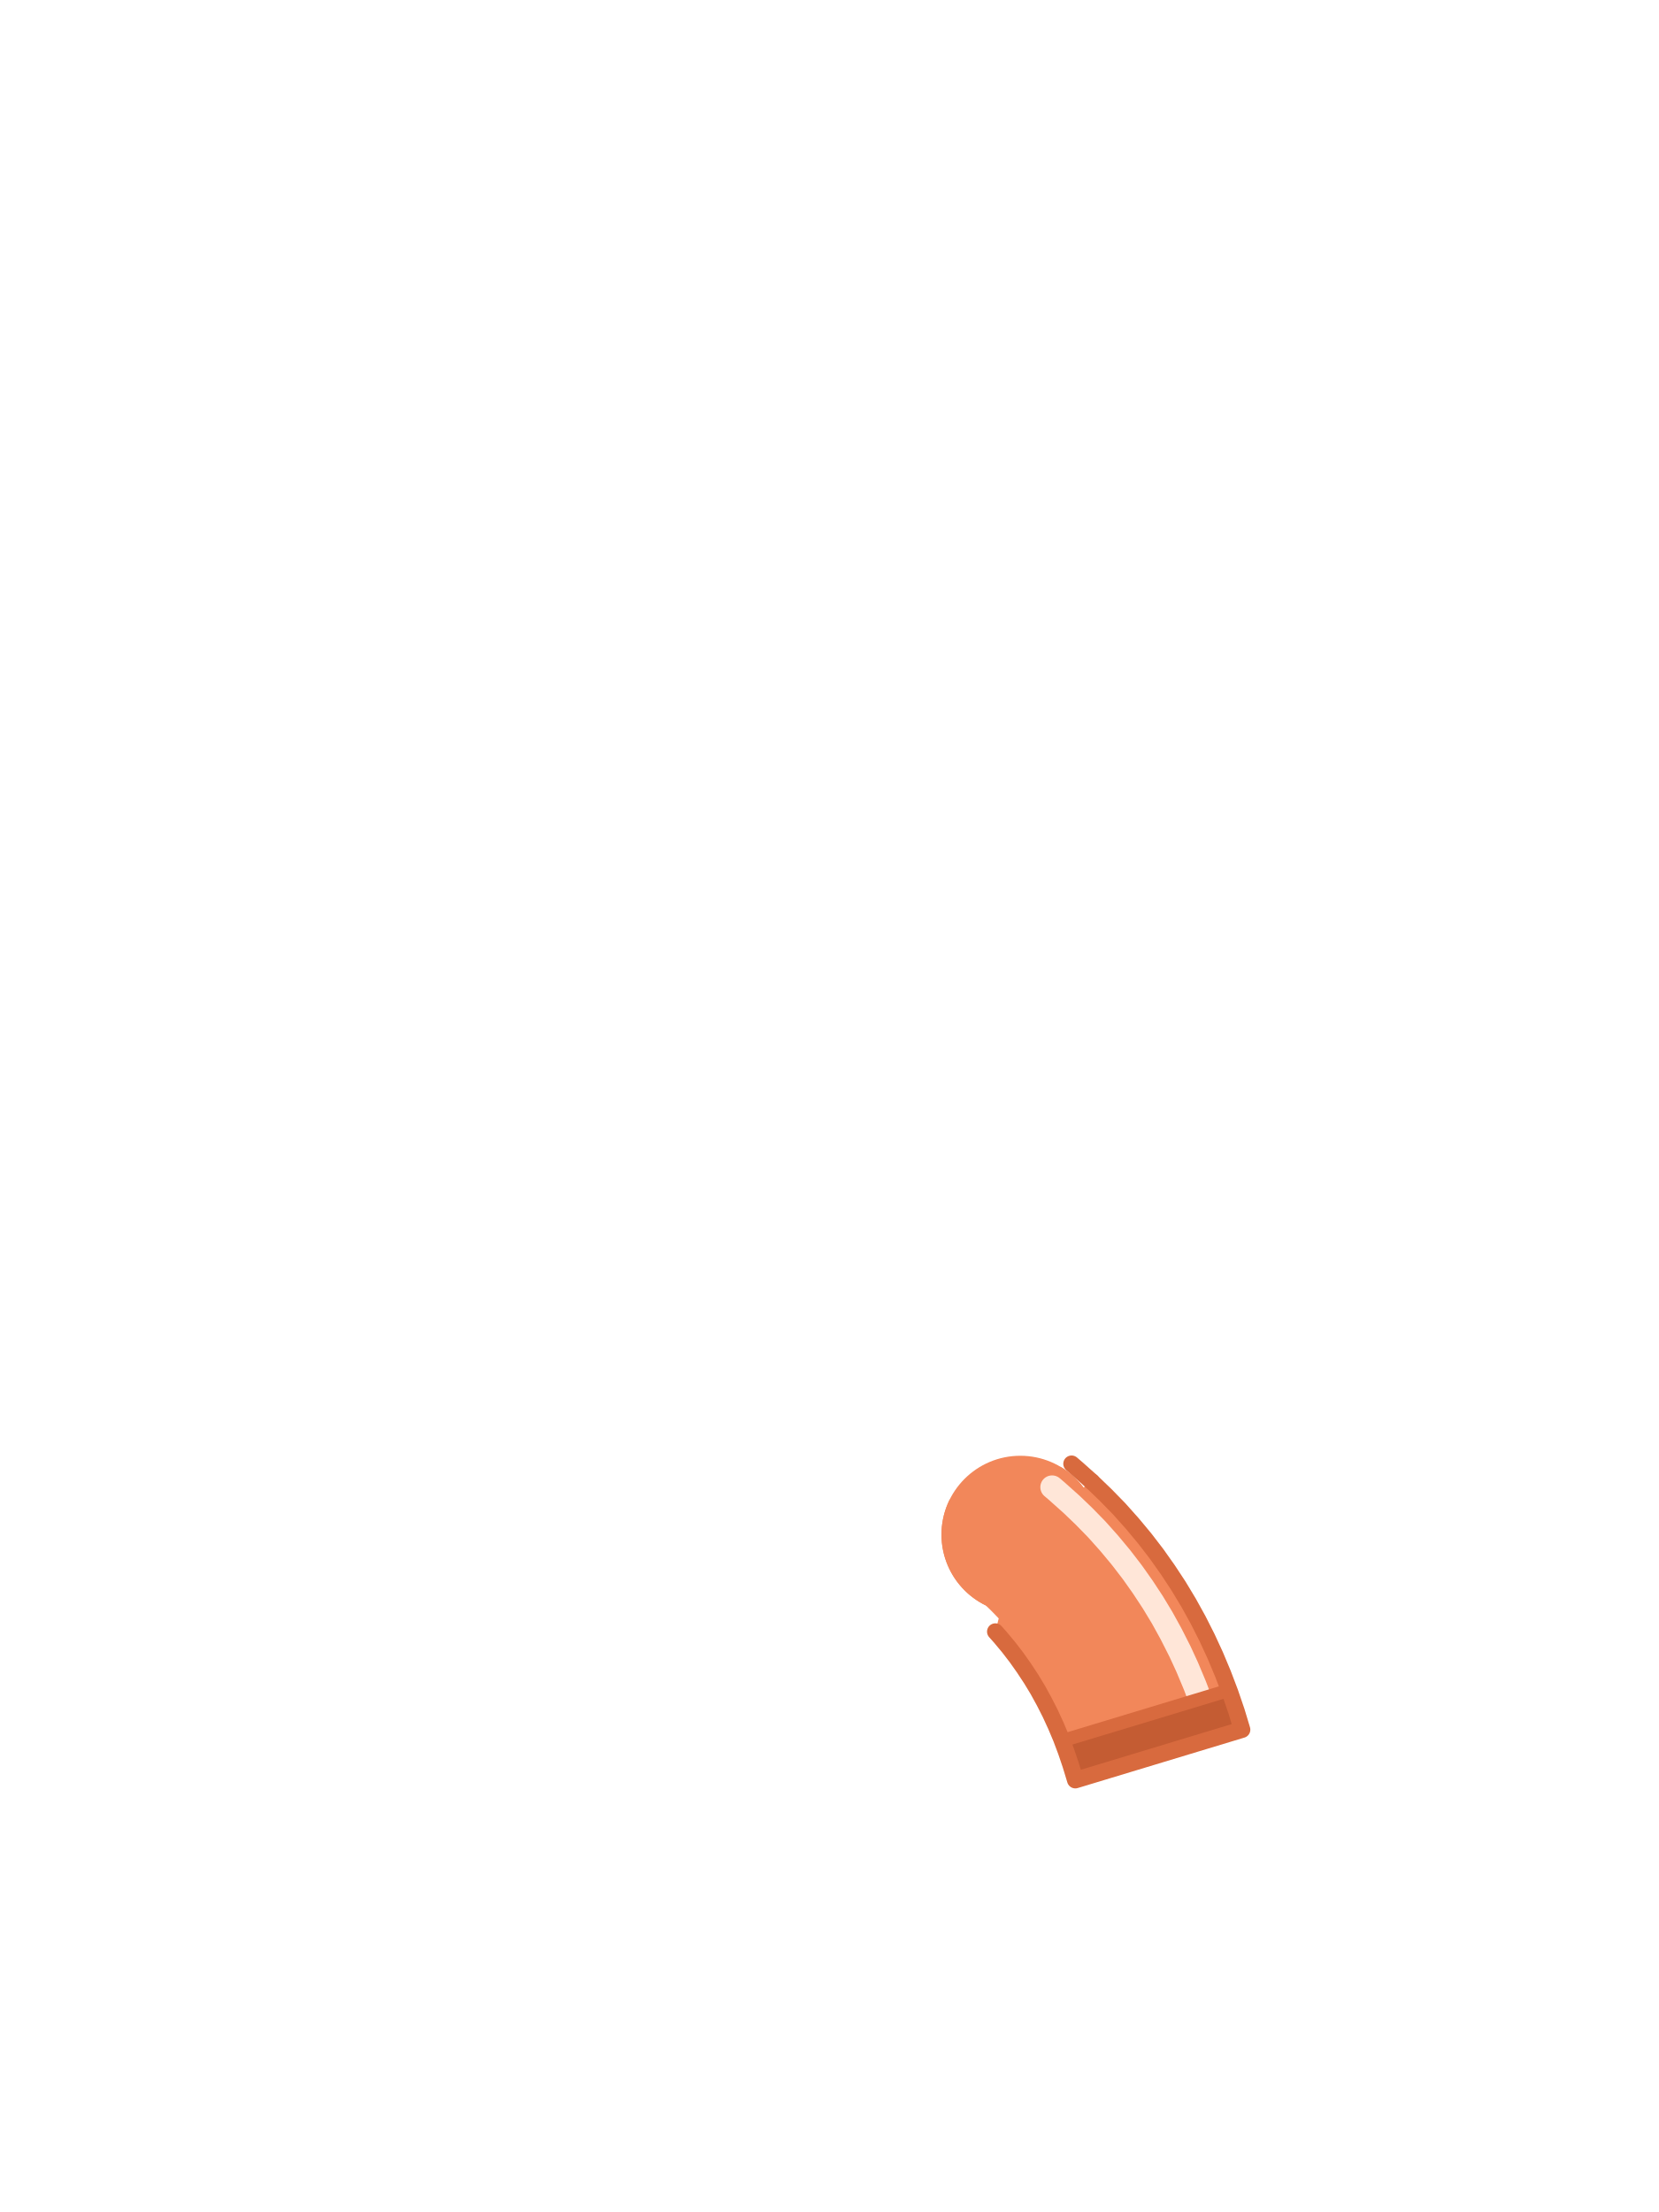
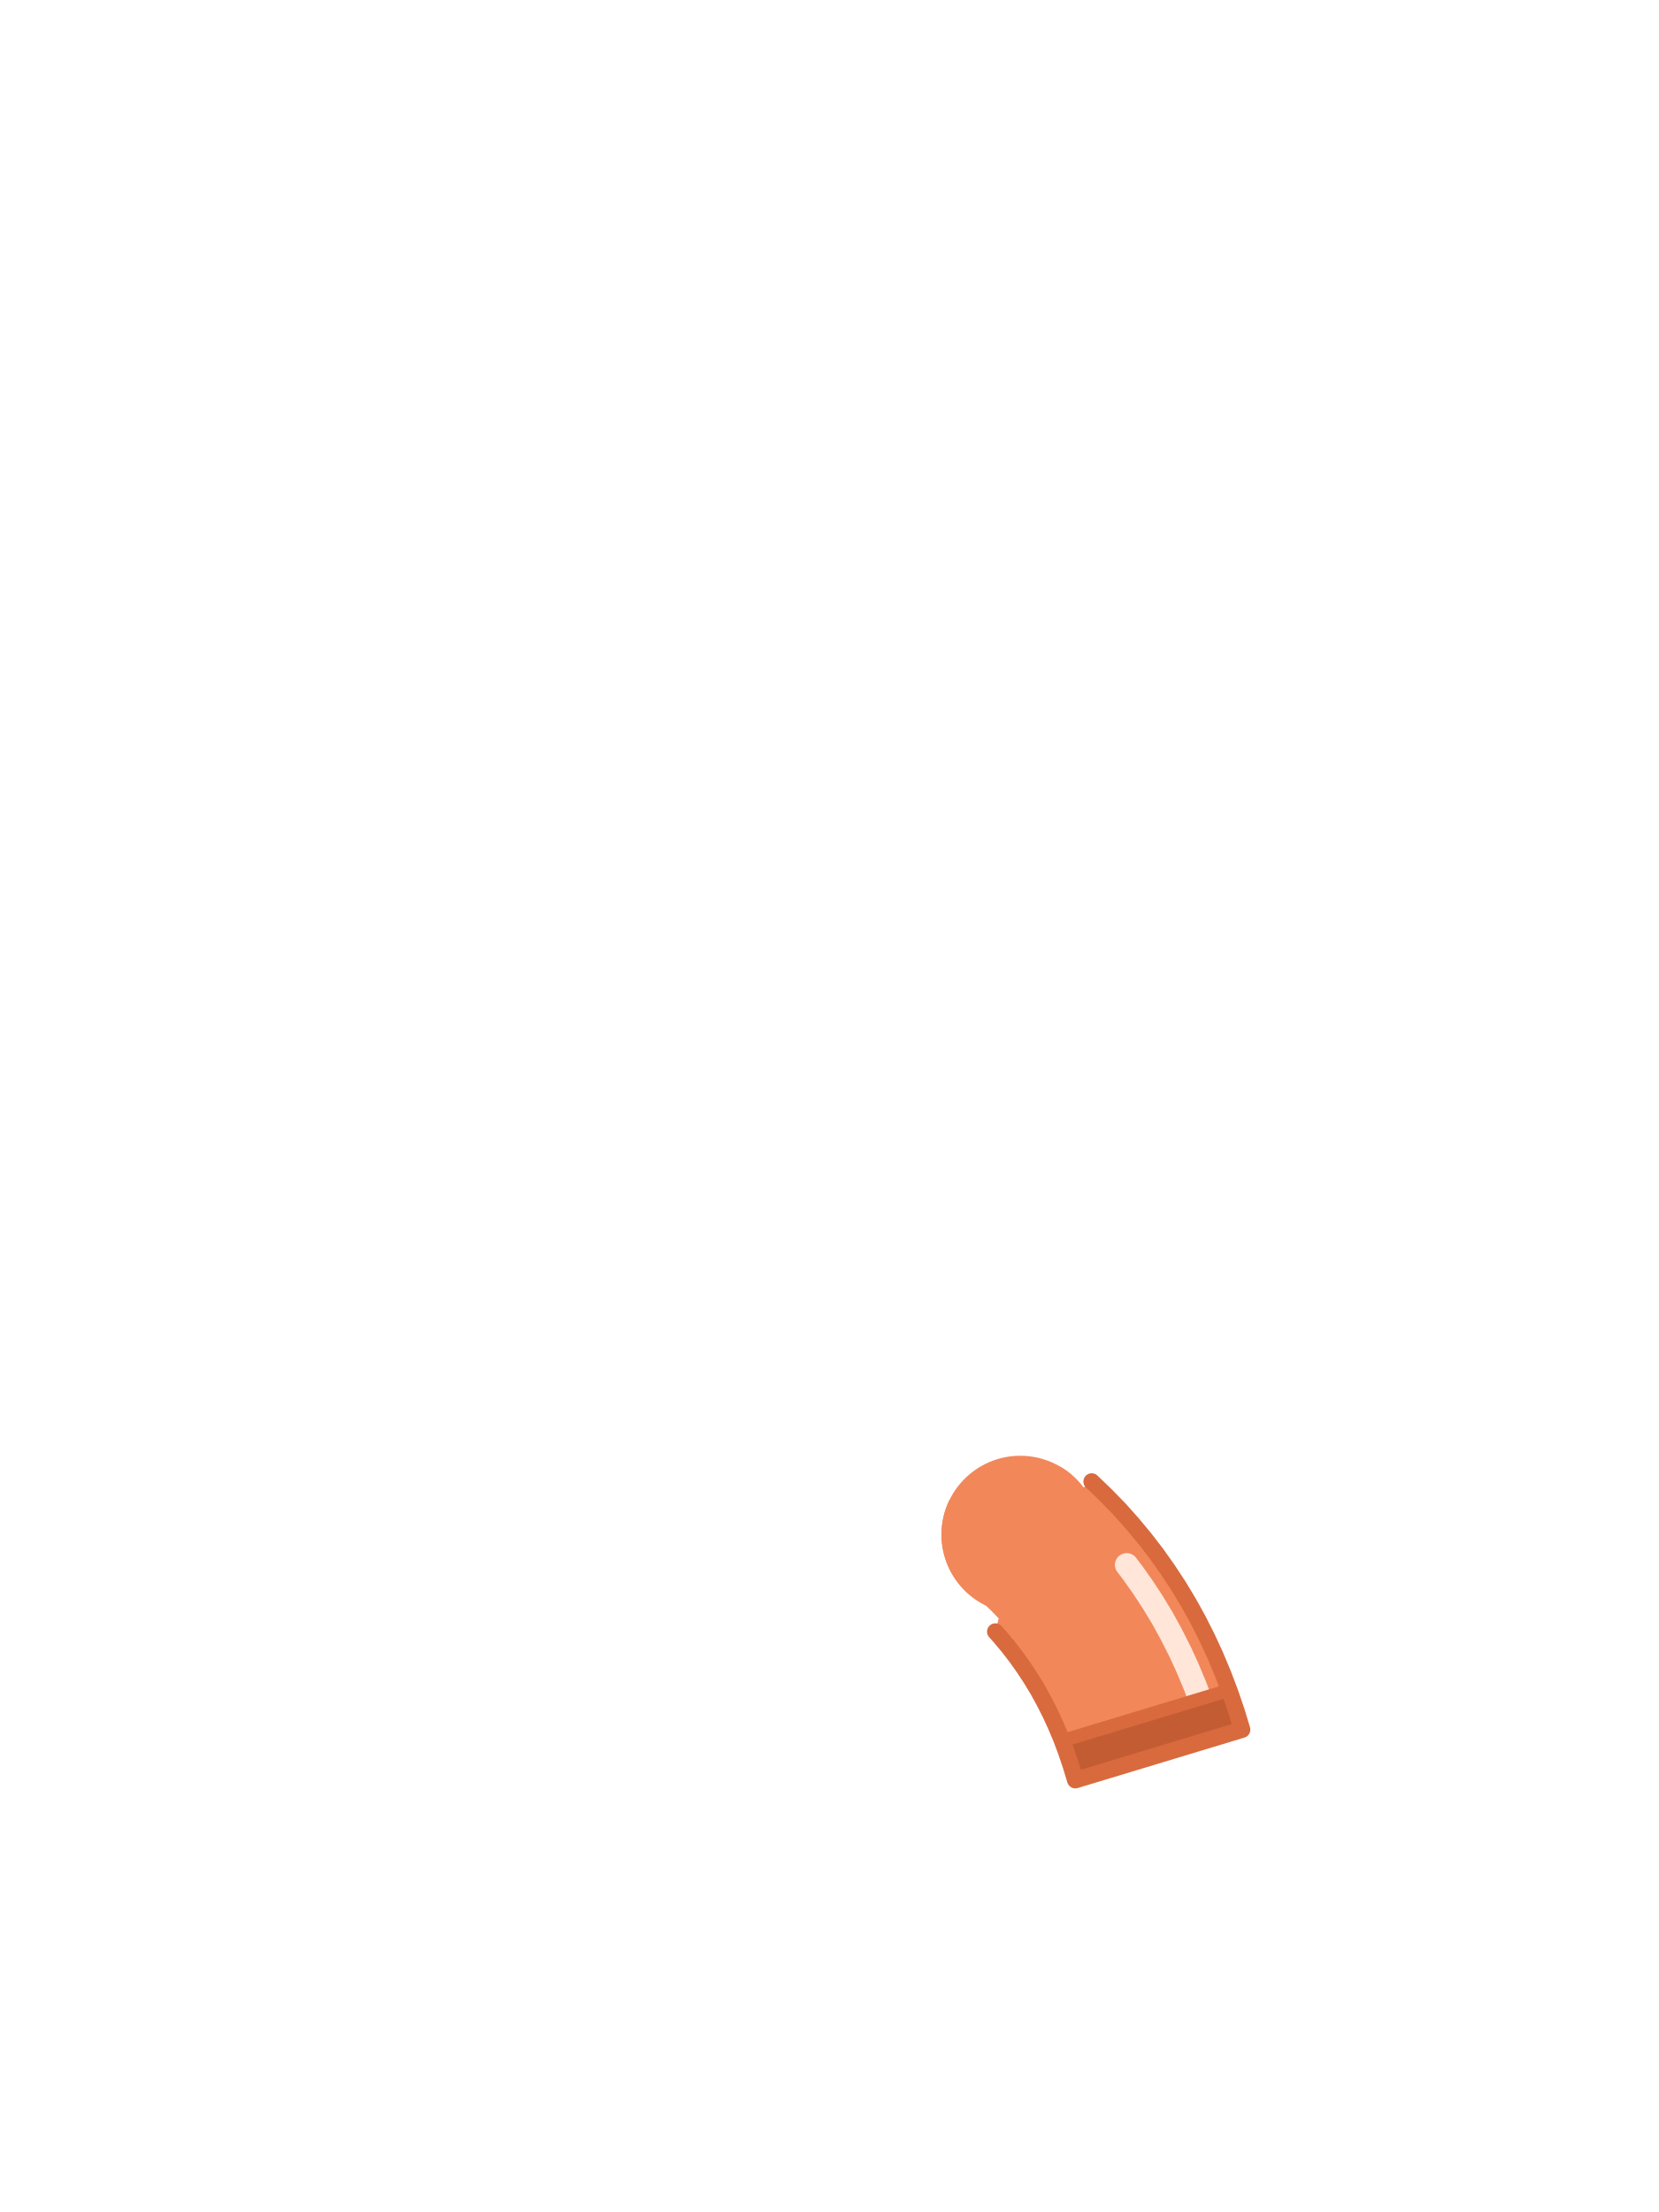
<svg xmlns="http://www.w3.org/2000/svg" viewBox="0 0 240 320">
  <circle cx="147.6" cy="222" r="11.4" fill="#F2875A" />
  <path d="M 152.90 212.42 L 153.43 212.20 L 153.46 212.22 L 153.52 212.26 L 153.58 212.29 L 153.64 212.33 L 153.70 212.37 L 153.76 212.41 L 153.82 212.44 L 153.88 212.48 L 153.93 212.52 L 153.99 212.56 L 154.05 212.60 L 154.11 212.64 L 154.16 212.68 L 154.22 212.72 L 154.28 212.76 L 154.33 212.80 L 154.39 212.84 L 154.45 212.89 L 154.50 212.93 L 154.56 212.97 L 154.61 213.01 L 154.67 213.06 L 154.72 213.10 L 154.78 213.14 L 154.83 213.19 L 154.89 213.23 L 154.94 213.28 L 154.99 213.32 L 155.05 213.37 L 155.10 213.41 L 155.15 213.46 L 155.20 213.51 L 155.26 213.55 L 155.31 213.60 L 155.36 213.65 L 155.41 213.70 L 155.46 213.74 L 155.51 213.79 L 155.56 213.84 L 155.61 213.89 L 155.66 213.94 L 155.71 213.99 L 155.76 214.04 L 155.81 214.09 L 155.86 214.14 L 155.90 214.19 L 155.95 214.24 L 156.00 214.29 L 156.05 214.34 L 156.09 214.40 L 156.14 214.45 L 156.19 214.50 L 156.23 214.55 L 156.28 214.61 L 156.32 214.66 L 156.37 214.71 L 156.41 214.77 L 156.46 214.82 L 156.50 214.88 L 156.54 214.93 L 156.59 214.99 L 156.63 215.04 L 156.67 215.10 L 156.71 215.15 L 156.75 215.20 L 157.93 214.33 L 159.94 216.26 L 161.92 218.29 L 163.82 220.42 L 165.60 222.56 L 167.33 224.81 L 168.95 227.10 L 170.49 229.44 L 171.96 231.88 L 173.33 234.36 L 174.61 236.89 L 175.81 239.49 L 176.92 242.14 L 177.95 244.85 L 178.89 247.60 L 179.68 250.22 L 155.56 257.52 L 154.89 255.32 L 154.23 253.37 L 153.52 251.48 L 152.75 249.65 L 151.93 247.87 L 151.05 246.14 L 150.14 244.48 L 149.17 242.88 L 148.13 241.30 L 147.05 239.77 L 145.92 238.30 L 144.72 236.86 L 143.99 236.04 L 144.48 234.13 L 144.42 234.07 L 144.00 233.63 L 143.58 233.20 L 143.16 232.78 L 142.72 232.36 L 142.61 232.25 L 142.60 232.24 L 142.54 232.21 L 142.47 232.18 L 142.41 232.15 L 142.35 232.12 L 142.29 232.09 L 142.23 232.05 L 142.16 232.02 L 142.10 231.99 L 142.04 231.95 L 141.98 231.92 L 141.92 231.88 L 141.86 231.85 L 141.80 231.81 L 141.74 231.78 L 141.68 231.74 L 141.62 231.71 L 141.56 231.67 L 141.50 231.63 L 141.44 231.59 L 141.38 231.56 L 141.32 231.52 L 141.27 231.48 L 141.21 231.44 L 141.15 231.40 L 141.09 231.36 L 141.04 231.32 L 140.98 231.28 L 140.92 231.24 L 140.87 231.20 L 140.81 231.16 L 140.75 231.11 L 140.70 231.07 L 140.64 231.03 L 140.59 230.99 L 140.53 230.94 L 140.48 230.90 L 140.42 230.86 L 140.37 230.81 L 140.31 230.77 L 140.26 230.72 L 140.21 230.68 L 140.15 230.63 L 140.10 230.59 L 140.05 230.54 L 140.00 230.49 L 139.94 230.45 L 139.89 230.40 L 139.84 230.35 L 139.79 230.30 L 139.74 230.26 L 139.69 230.21 L 139.64 230.16 L 139.59 230.11 L 139.54 230.06 L 139.49 230.01 L 139.44 229.96 L 139.39 229.91 L 139.34 229.86 L 139.30 229.81 L 139.25 229.76 L 139.20 229.71 L 139.15 229.66 L 139.11 229.60 L 139.06 229.55 L 139.01 229.50 L 138.97 229.45 L 138.92 229.39 L 138.88 229.34 L 138.83 229.29 L 138.79 229.23 L 138.74 229.18 L 138.70 229.12 L 138.66 229.07 L 138.61 229.01 L 138.57 228.96 L 138.53 228.90 L 138.49 228.85 L 138.44 228.79 L 138.40 228.73 L 138.36 228.68 L 138.32 228.62 L 138.28 228.56 L 138.24 228.51 L 138.20 228.45 L 138.16 228.39 L 138.12 228.33 L 138.08 228.28 L 138.04 228.22 L 138.01 228.16 L 137.97 228.10 L 137.93 228.04 L 137.89 227.98 L 137.86 227.92 L 137.82 227.86 L 137.79 227.80 L 137.75 227.74 L 137.72 227.68 L 137.68 227.62 L 137.65 227.56 L 137.61 227.50 L 137.58 227.44 L 137.55 227.37 L 137.51 227.31 L 137.48 227.25 L 137.45 227.19 L 137.42 227.13 L 137.39 227.06 L 137.36 227.00 L 137.32 226.94 L 137.29 226.87 L 137.26 226.81 L 137.24 226.75 L 137.21 226.68 L 137.18 226.62 L 137.15 226.56 L 137.12 226.49 L 137.09 226.43 L 137.07 226.36 L 137.04 226.30 L 137.02 226.23 L 136.99 226.17 L 136.96 226.10 L 136.94 226.04 L 136.91 225.97 L 136.89 225.91 L 136.87 225.84 L 136.84 225.77 L 136.82 225.71 L 136.80 225.64 L 136.78 225.58 L 136.75 225.51 L 136.73 225.44 L 136.71 225.38 L 136.69 225.31 L 136.67 225.24 L 136.65 225.18 L 136.63 225.11 L 136.61 225.04 L 136.59 224.97 L 136.58 224.91 L 136.56 224.84 L 136.54 224.77 L 136.52 224.70 L 136.51 224.63 L 136.49 224.57 L 136.48 224.50 L 136.46 224.43 L 136.45 224.36 L 136.43 224.29 L 136.42 224.22 L 136.41 224.16 L 136.39 224.09 L 136.38 224.02 L 136.37 223.95 L 136.36 223.88 L 136.34 223.81 L 136.33 223.74 L 136.32 223.67 L 136.31 223.60 L 136.30 223.53 L 136.29 223.46 L 136.29 223.40 L 136.28 223.33 L 136.27 223.26 L 136.26 223.19 L 136.25 223.12 L 136.25 223.05 L 136.24 222.98 L 136.24 222.91 L 136.23 222.84 L 136.23 222.77 L 136.22 222.70 L 136.22 222.63 L 136.21 222.56 L 136.21 222.49 L 136.21 222.42 L 136.21 222.35 L 136.20 222.28 L 136.20 222.21 L 136.20 222.14 L 136.20 222.07 L 136.20 222.00 L 136.20 221.93 L 136.20 221.86 L 136.20 221.79 L 136.20 221.72 L 136.21 221.65 L 136.21 221.58 L 136.21 221.51 L 136.21 221.44 L 136.22 221.37 L 136.22 221.30 L 136.23 221.23 L 136.23 221.16 L 136.24 221.09 L 136.24 221.02 L 136.25 220.95 L 136.25 220.88 L 136.26 220.81 L 136.27 220.74 L 136.28 220.67 L 136.29 220.60 L 136.29 220.54 L 136.30 220.47 L 136.31 220.40 L 136.32 220.33 L 136.33 220.26 L 136.34 220.19 L 136.36 220.12 L 136.37 220.05 L 136.38 219.98 L 136.39 219.91 L 136.41 219.84 L 136.42 219.78 L 136.43 219.71 L 136.45 219.64 L 136.46 219.57 L 136.48 219.50 L 136.49 219.43 L 136.51 219.37 L 136.52 219.30 L 136.54 219.23 L 136.56 219.16 L 136.58 219.09 L 136.59 219.03 L 136.61 218.96 L 136.63 218.89 L 136.65 218.82 L 136.67 218.76 L 136.69 218.69 L 136.71 218.62 L 136.73 218.56 L 136.75 218.49 L 136.78 218.42 L 136.80 218.36 L 136.82 218.29 L 136.84 218.23 L 136.87 218.16 L 136.89 218.09 L 136.91 218.03 L 136.94 217.96 L 136.96 217.90 L 136.99 217.83 L 137.02 217.77 L 137.04 217.70 L 137.07 217.64 L 137.09 217.57 L 137.12 217.51 L 137.15 217.44 L 137.18 217.38 L 137.21 217.32 L 137.24 217.25 L 137.26 217.19 L 137.29 217.13 L 137.32 217.06 L 137.36 217.00 L 137.39 216.94 L 137.40 216.92 L 137.96 216.80 L 138.09 216.58 L 138.22 216.35 L 138.36 216.12 L 138.51 215.89 L 138.66 215.67 L 138.82 215.45 L 138.98 215.24 L 139.15 215.03 L 139.33 214.83 L 139.51 214.63 L 139.69 214.43 L 139.88 214.24 L 140.07 214.05 L 140.27 213.87 L 140.47 213.69 L 140.68 213.52 L 140.89 213.35 L 141.10 213.19 L 141.32 213.03 L 141.54 212.88 L 141.77 212.73 L 141.99 212.59 L 142.23 212.46 L 142.46 212.33 L 142.70 212.21 L 142.94 212.09 L 143.19 211.98 L 143.44 211.87 L 143.69 211.77 L 143.94 211.68 L 144.19 211.59 L 144.45 211.51 L 144.71 211.44 L 144.97 211.37 L 145.23 211.31 L 145.49 211.25 L 145.76 211.21 L 146.02 211.16 L 146.29 211.13 L 146.55 211.10 L 146.82 211.08 L 147.09 211.06 L 147.36 211.05 L 147.63 211.05 L 147.90 211.05 L 148.17 211.06 L 148.43 211.08 L 148.70 211.11 L 148.97 211.14 L 149.23 211.17 L 149.50 211.22 L 149.76 211.27 L 150.03 211.32 L 150.29 211.38 L 150.55 211.45 L 150.81 211.53 L 151.06 211.61 L 151.32 211.70 L 151.57 211.79 L 151.82 211.89 L 152.06 212.00 L 152.31 212.11 L 152.55 212.23 L 152.79 212.36 Z M 157.28 215.98 L 157.27 215.96 L 157.28 215.98 Z" fill="#F2875A" />
-   <path d="M152.2,215.14l0.74,0.63l0.12,0.11l1.77,1.58l0.22,0.2l1.7,1.63l0.19,0.19l1.64,1.68l0.25,0.27l1.56,1.75l0.18,0.21l1.49,1.79l0.2,0.25l1.43,1.86l0.2,0.27l1.35,1.91l0.15,0.22l1.29,1.96l0.17,0.27l1.22,2.02l0.16,0.28l1.14,2.07l0.13,0.25l1.08,2.13l0.14,0.28l1.01,2.19l0.11,0.26l0.94,2.24l0.11,0.27l0.43,1.13" fill="none" stroke="#FFE6D8" stroke-width="3.4" stroke-linecap="round" />
-   <path d="M 177.82 244.51 L 177.95 244.85 L 178.89 247.60 L 179.68 250.22 L 165.60 254.48 L 155.56 257.52 L 154.89 255.32 L 154.23 253.37 L 153.65 251.83 Z" fill="#C45C33" />
-   <path d="M177.63,244.57l-23.79,7.2" fill="none" stroke="#D86A3E" stroke-width="1.92" stroke-linecap="round" />
+   <path d="M 162.99 226.38 L 163.69 227.29 L 163.89 227.56 L 165.24 229.47 L 165.39 229.69 L 166.68 231.65 L 166.85 231.92 L 168.07 233.94 L 168.23 234.22 L 169.37 236.29 L 169.50 236.54 L 170.58 238.67 L 170.72 238.95 L 171.73 241.14 L 171.84 241.40 L 172.78 243.64 L 172.89 243.91 L 173.32 245.04" fill="none" stroke="#FFE6D8" stroke-width="3.4" stroke-linecap="round" />
+   <path d="M 153.65 251.83 L 177.82 244.51 L 177.95 244.85 L 178.89 247.60 L 179.68 250.22 L 165.60 254.48 L 155.56 257.52 L 154.89 255.32 L 154.23 253.37 Z" fill="#C45C33" />
+   <path d="M 177.63 244.57 L 153.84 251.77" fill="none" stroke="#D86A3E" stroke-width="1.92" stroke-linecap="round" />
  <path d="M157.93,214.33l2.01,1.93l1.98,2.03l1.9,2.13l1.78,2.14l1.73,2.25l1.62,2.29l1.54,2.34l1.47,2.44l1.37,2.48l1.28,2.53l1.2,2.6l1.11,2.65l1.03,2.71l0.94,2.75l0.79,2.62l-24.12,7.3l-0.67,-2.2l-0.66,-1.95l-0.71,-1.89l-0.77,-1.83l-0.82,-1.78l-0.88,-1.73l-0.91,-1.66l-0.97,-1.6l-1.04,-1.58l-1.08,-1.53l-1.13,-1.47l-1.2,-1.44l-0.73,-0.82" fill="none" stroke="#D86A3E" stroke-width="2.4" stroke-linecap="round" stroke-linejoin="round" />
-   <path d="M155.02,211.76l0.84,0.72l2.07,1.85" fill="none" stroke="#D86A3E" stroke-width="2.4" stroke-linecap="round" stroke-linejoin="round" />
</svg>
